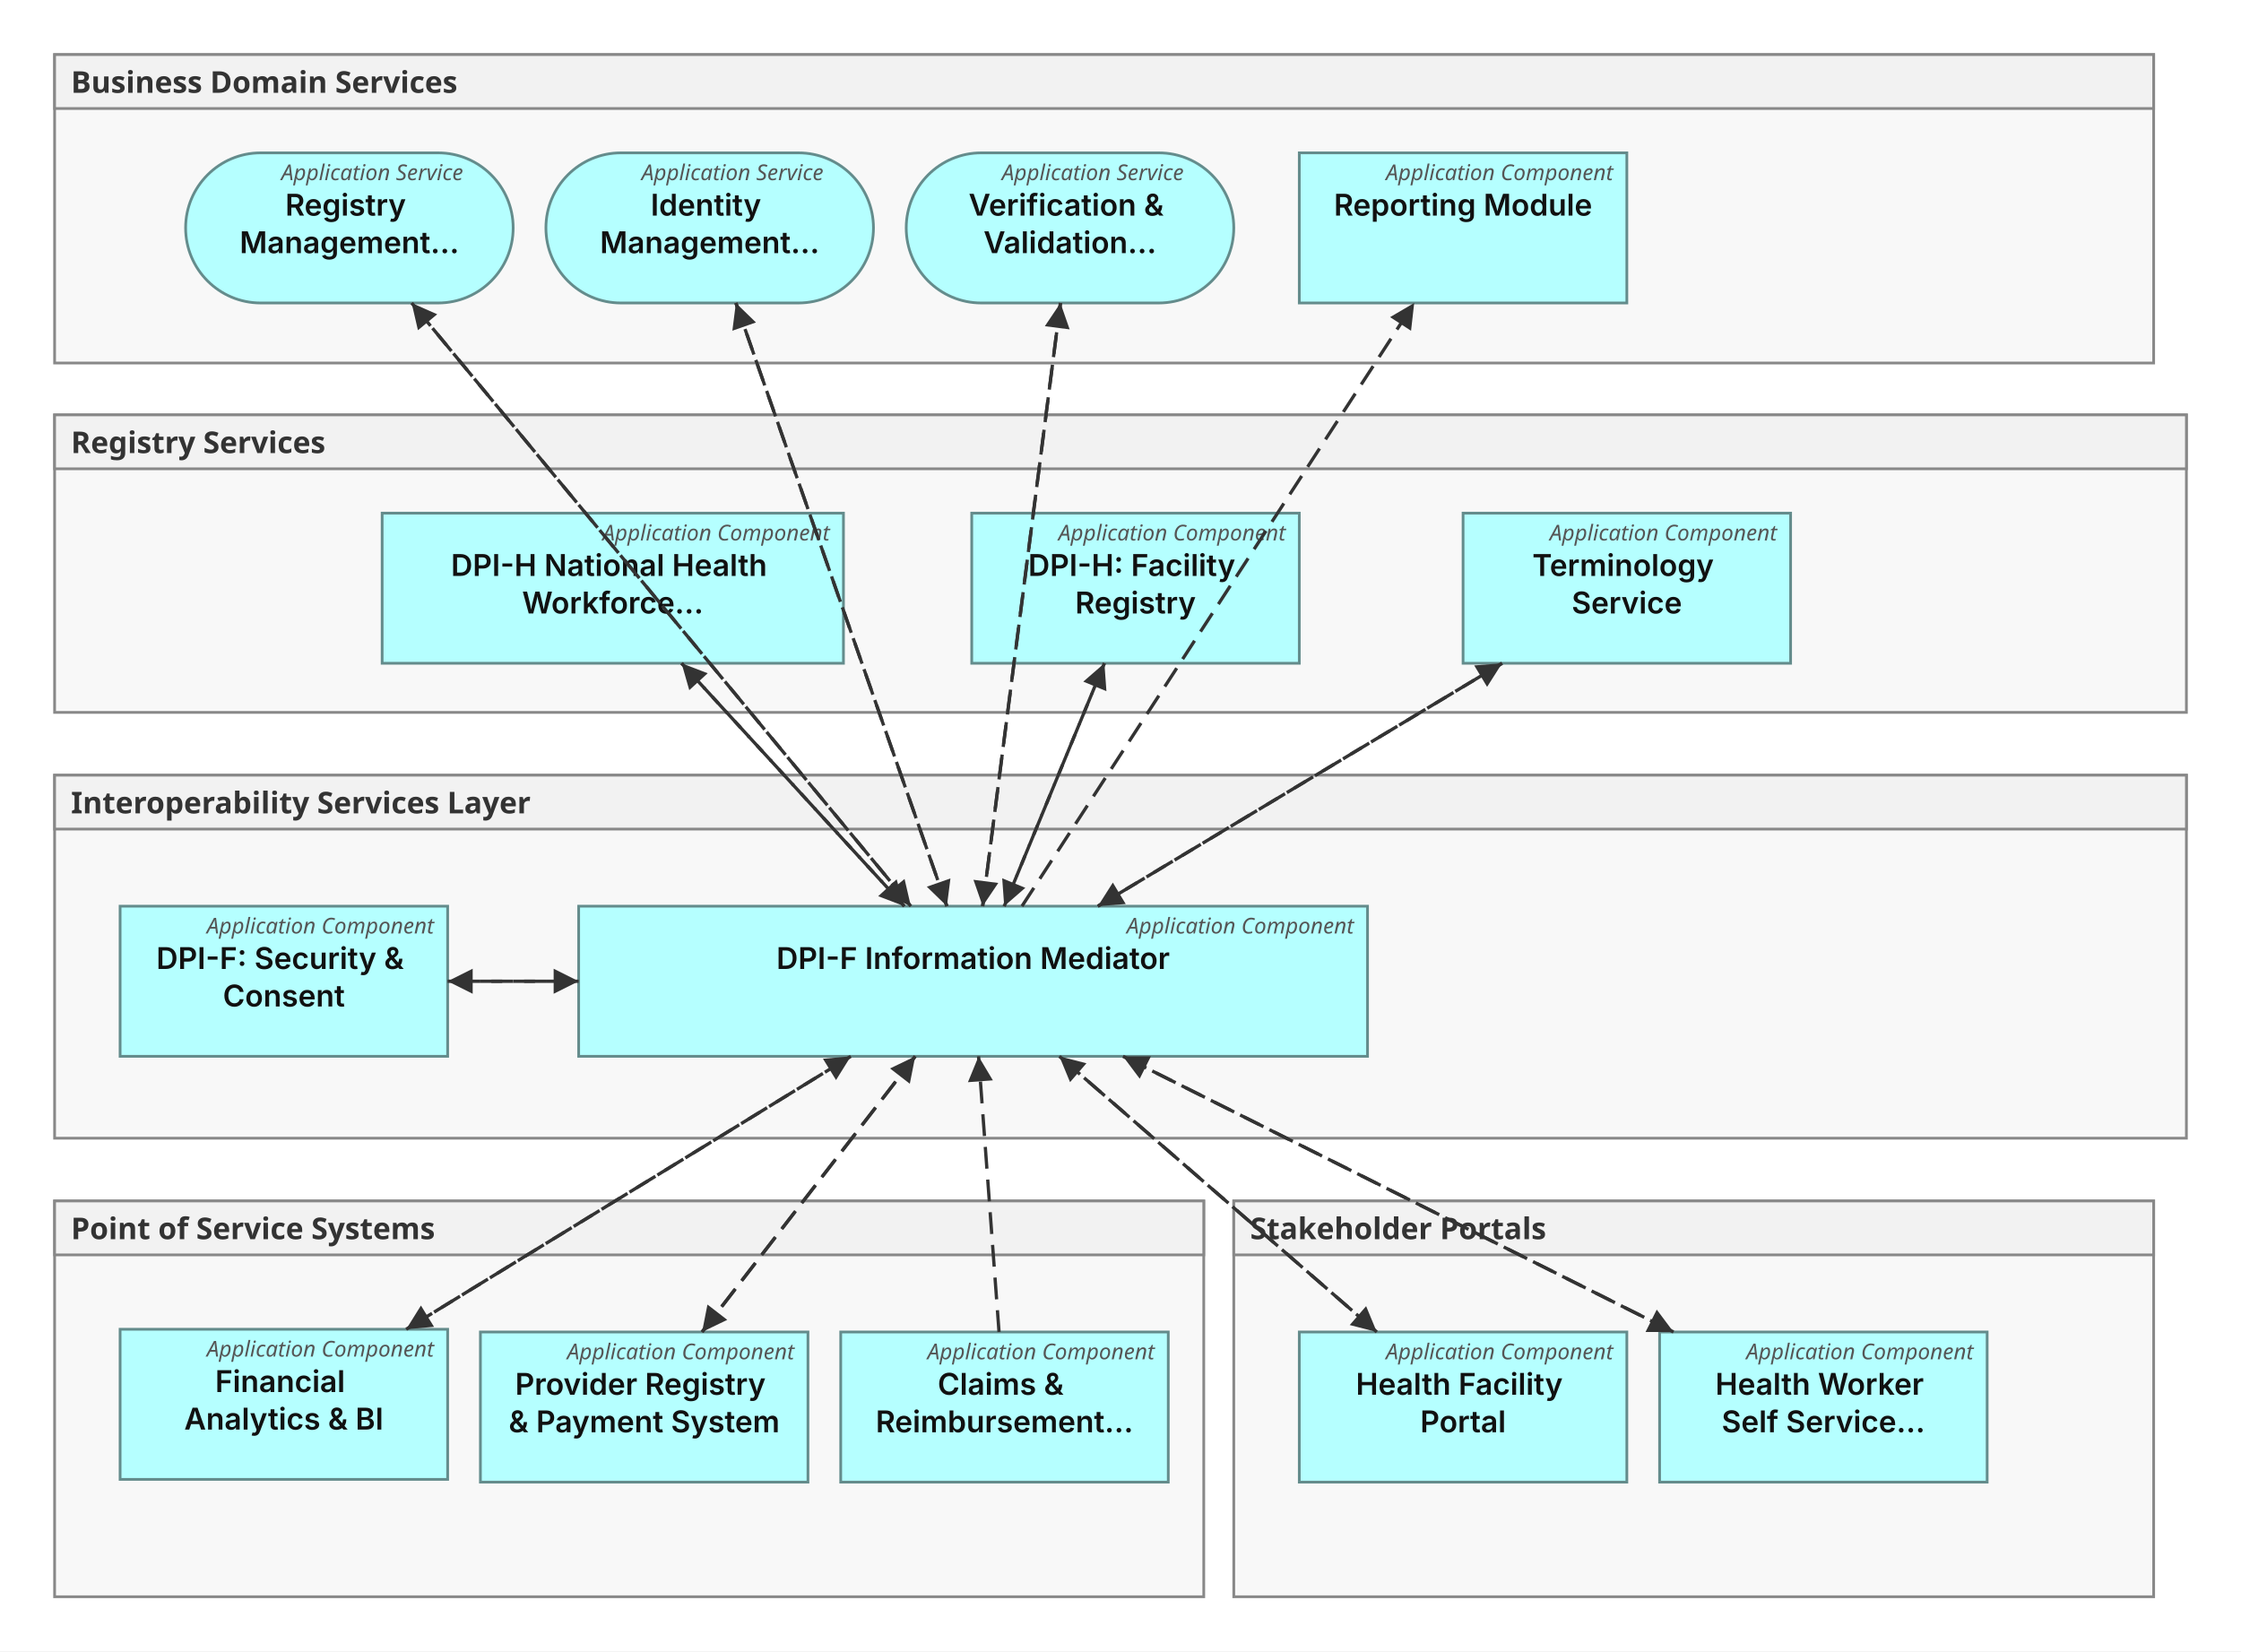
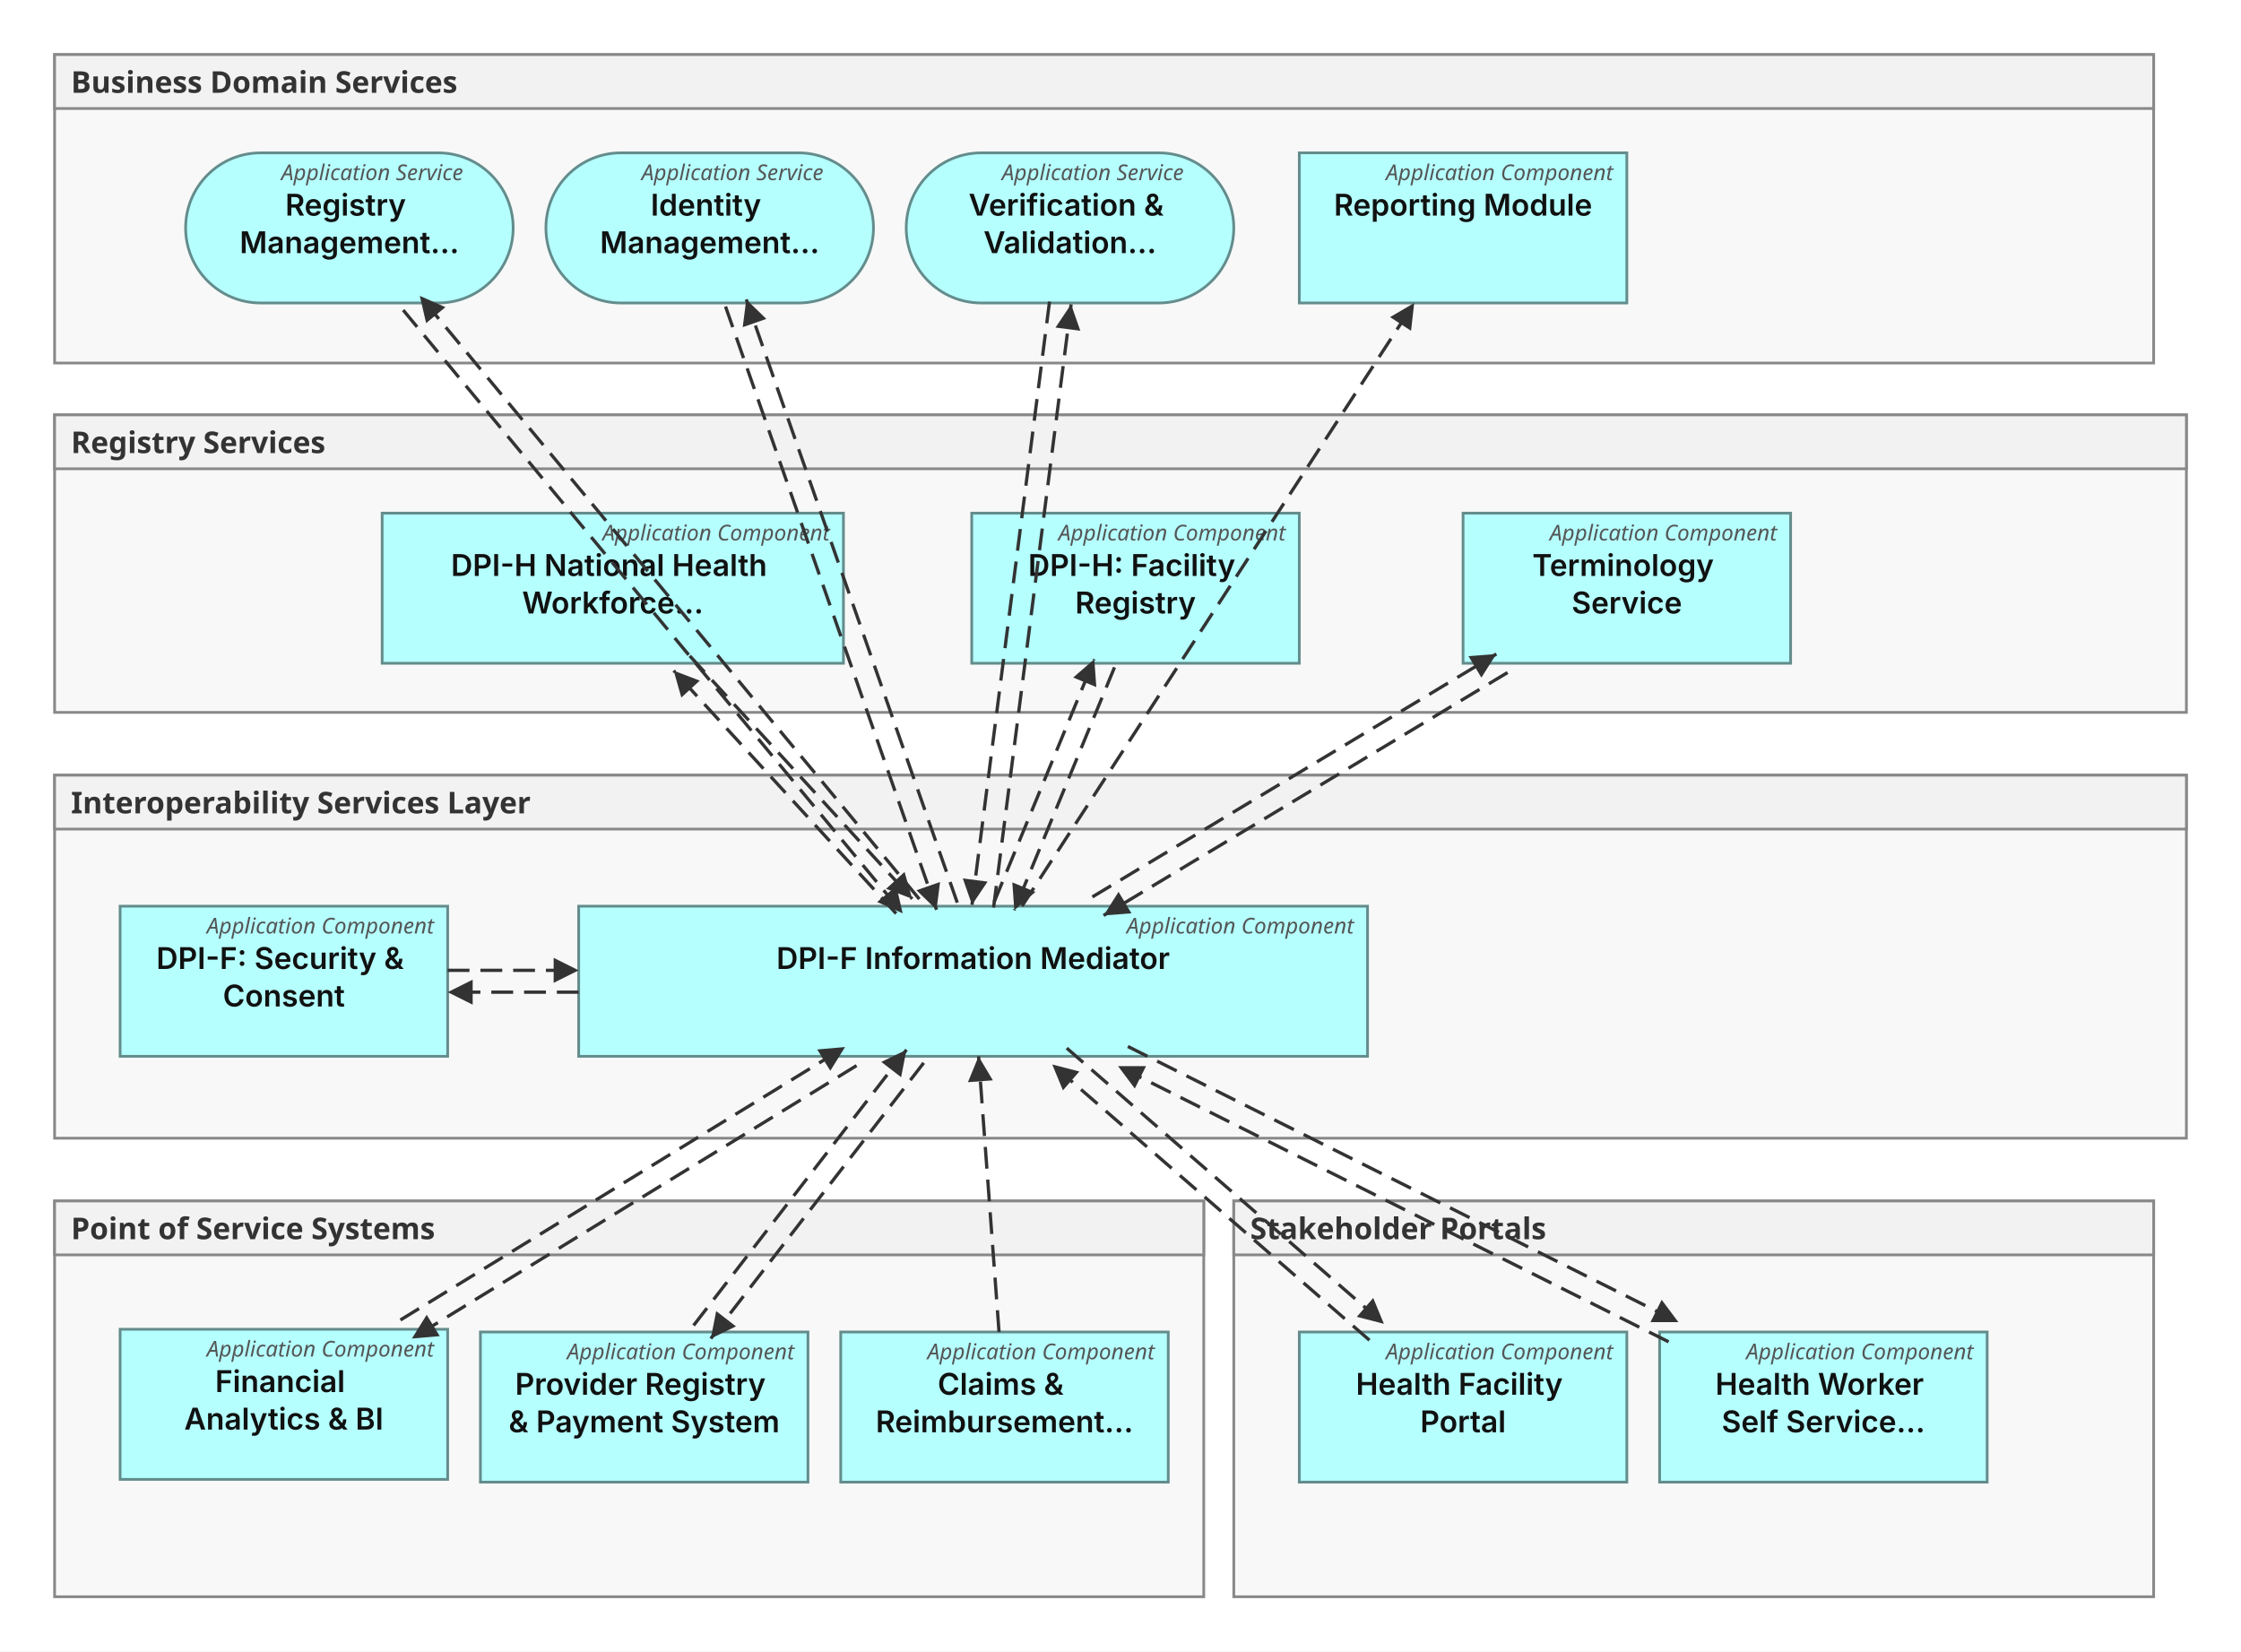
<svg xmlns="http://www.w3.org/2000/svg" viewBox="28 16 821 605" width="821" height="605" role="img" aria-labelledby="av-title">
  <style>
.av-name{font:600 11px system-ui,-apple-system,"Segoe UI",sans-serif;fill:#111}
.av-type{font:italic 8px system-ui,sans-serif;fill:#555}
.av-group{font:600 11px system-ui,sans-serif;fill:#333}
.av-note{font:10px system-ui,sans-serif;fill:#222}
.av-rel{font:9px system-ui,sans-serif;fill:#333;paint-order:stroke;stroke:#fff;stroke-width:3px}
a:hover rect,a:hover polygon,a:focus rect,a:focus polygon{stroke:#06c;stroke-width:2.5}
</style>
  <defs>
    <marker id="arrow-open" viewBox="0 0 12 12" refX="11" refY="6" markerWidth="11" markerHeight="11" orient="auto-start-reverse" markerUnits="userSpaceOnUse">
      <path d="M1 1 L11 6 L1 11" fill="none" stroke="#333" stroke-width="1.3" />
    </marker>
    <marker id="arrow-filled" viewBox="0 0 12 12" refX="11" refY="6" markerWidth="11" markerHeight="11" orient="auto-start-reverse" markerUnits="userSpaceOnUse">
      <path d="M1 1 L11 6 L1 11 Z" fill="#333" />
    </marker>
    <marker id="arrow-small" viewBox="0 0 10 10" refX="9" refY="5" markerWidth="8" markerHeight="8" orient="auto-start-reverse" markerUnits="userSpaceOnUse">
      <path d="M1 1 L9 5 L1 9" fill="none" stroke="#333" stroke-width="1.2" />
    </marker>
    <marker id="triangle-hollow" viewBox="0 0 14 14" refX="13" refY="7" markerWidth="13" markerHeight="13" orient="auto-start-reverse" markerUnits="userSpaceOnUse">
      <path d="M1 1 L13 7 L1 13 Z" fill="#fff" stroke="#333" stroke-width="1.2" />
    </marker>
    <marker id="diamond-filled" viewBox="0 0 16 10" refX="1" refY="5" markerWidth="16" markerHeight="10" orient="auto-start-reverse" markerUnits="userSpaceOnUse">
      <path d="M1 5 L8 1 L15 5 L8 9 Z" fill="#333" />
    </marker>
    <marker id="diamond-hollow" viewBox="0 0 16 10" refX="1" refY="5" markerWidth="16" markerHeight="10" orient="auto-start-reverse" markerUnits="userSpaceOnUse">
      <path d="M1 5 L8 1 L15 5 L8 9 Z" fill="#fff" stroke="#333" stroke-width="1.2" />
    </marker>
    <marker id="dot" viewBox="0 0 8 8" refX="4" refY="4" markerWidth="7" markerHeight="7" orient="auto" markerUnits="userSpaceOnUse">
      <circle cx="4" cy="4" r="3.2" fill="#333" />
    </marker>
    <pattern id="missing" width="8" height="8" patternUnits="userSpaceOnUse" patternTransform="rotate(45)">
      <rect width="8" height="8" fill="#fff" />
      <line x1="0" y1="0" x2="0" y2="8" stroke="#d33" stroke-width="2" />
    </pattern>
  </defs>
  <rect x="28" y="16" width="821" height="605" fill="#fff" />
  <g class="av-g">
    <rect x="48" y="456" width="421" height="145" fill="#f2f2f2" fill-opacity=".55" stroke="#888" />
    <rect x="48" y="456" width="421" height="19.75" fill="#f2f2f2" stroke="#888" />
    <text class="av-group" x="54" y="470">Point of Service Systems</text>
  </g>
  <a href="../../../en/dpi-h-ra/archimate/0.2.0-draft.1/elements/id-0bb487f76a814e0ca738870107b29dc9/" target="_top">
    <rect x="72" y="503" width="120" height="55" fill="#b5ffff" stroke="#648c8c" stroke-width="1" />
    <text class="av-type" x="187" y="513" text-anchor="end">Application Component</text>
    <text class="av-name" x="132" y="526" text-anchor="middle">
      <tspan x="132" dy="0">Financial</tspan>
      <tspan x="132" dy="13.75">Analytics &amp; BI</tspan>
    </text>
  </a>
  <a href="../../../en/dpi-h-ra/archimate/0.2.0-draft.1/elements/id-dcc7c73aa6fd415facde0da5ecae044b/" target="_top">
    <rect x="204" y="504" width="120" height="55" fill="#b5ffff" stroke="#648c8c" stroke-width="1" />
    <text class="av-type" x="319" y="514" text-anchor="end">Application Component</text>
    <text class="av-name" x="264" y="527" text-anchor="middle">
      <tspan x="264" dy="0">Provider Registry</tspan>
      <tspan x="264" dy="13.75">&amp; Payment System</tspan>
    </text>
  </a>
  <a href="../../../en/dpi-h-ra/archimate/0.2.0-draft.1/elements/id-f7ffac27f018417c8ddb46a8c98c3b28/" target="_top">
    <rect x="336" y="504" width="120" height="55" fill="#b5ffff" stroke="#648c8c" stroke-width="1" />
    <text class="av-type" x="451" y="514" text-anchor="end">Application Component</text>
    <text class="av-name" x="396" y="527" text-anchor="middle">
      <tspan x="396" dy="0">Claims &amp;</tspan>
      <tspan x="396" dy="13.75">Reimbursement…</tspan>
    </text>
  </a>
  <g class="av-g">
    <rect x="480" y="456" width="337" height="145" fill="#f2f2f2" fill-opacity=".55" stroke="#888" />
    <rect x="480" y="456" width="337" height="19.75" fill="#f2f2f2" stroke="#888" />
    <text class="av-group" x="486" y="470">Stakeholder Portals</text>
  </g>
  <a href="../../../en/dpi-h-ra/archimate/0.2.0-draft.1/elements/id-95de5ab980944de8922cc630296992ec/" target="_top">
    <rect x="504" y="504" width="120" height="55" fill="#b5ffff" stroke="#648c8c" stroke-width="1" />
    <text class="av-type" x="619" y="514" text-anchor="end">Application Component</text>
    <text class="av-name" x="564" y="527" text-anchor="middle">
      <tspan x="564" dy="0">Health Facility</tspan>
      <tspan x="564" dy="13.75">Portal</tspan>
    </text>
  </a>
  <a href="../../../en/dpi-h-ra/archimate/0.2.0-draft.1/elements/id-24e3b3ea32b5424c89a8748329a6209d/" target="_top">
    <rect x="636" y="504" width="120" height="55" fill="#b5ffff" stroke="#648c8c" stroke-width="1" />
    <text class="av-type" x="751" y="514" text-anchor="end">Application Component</text>
    <text class="av-name" x="696" y="527" text-anchor="middle">
      <tspan x="696" dy="0">Health Worker</tspan>
      <tspan x="696" dy="13.75">Self Service…</tspan>
    </text>
  </a>
  <g class="av-g">
    <rect x="48" y="168" width="781" height="109" fill="#f2f2f2" fill-opacity=".55" stroke="#888" />
    <rect x="48" y="168" width="781" height="19.75" fill="#f2f2f2" stroke="#888" />
    <text class="av-group" x="54" y="182">Registry Services</text>
  </g>
  <a href="../../../en/dpi-h-ra/archimate/0.2.0-draft.1/elements/id-961cfe0f56b54c5ea4f48c3f34109e0e/" target="_top">
    <rect x="168" y="204" width="169" height="55" fill="#b5ffff" stroke="#648c8c" stroke-width="1" />
    <text class="av-type" x="332" y="214" text-anchor="end">Application Component</text>
    <text class="av-name" x="252.5" y="227" text-anchor="middle">
      <tspan x="252.5" dy="0">DPI-H National Health</tspan>
      <tspan x="252.5" dy="13.75">Workforce…</tspan>
    </text>
  </a>
  <a href="../../../en/dpi-h-ra/archimate/0.2.0-draft.1/elements/id-a3b7a1d2792c400ba0398eb82affaf2d/" target="_top">
    <rect x="384" y="204" width="120" height="55" fill="#b5ffff" stroke="#648c8c" stroke-width="1" />
    <text class="av-type" x="499" y="214" text-anchor="end">Application Component</text>
    <text class="av-name" x="444" y="227" text-anchor="middle">
      <tspan x="444" dy="0">DPI-H: Facility</tspan>
      <tspan x="444" dy="13.75">Registry</tspan>
    </text>
  </a>
  <a href="../../../en/dpi-h-ra/archimate/0.2.0-draft.1/elements/id-e23a136ac7904c02a15f46010f655099/" target="_top">
    <rect x="564" y="204" width="120" height="55" fill="#b5ffff" stroke="#648c8c" stroke-width="1" />
    <text class="av-type" x="679" y="214" text-anchor="end">Application Component</text>
    <text class="av-name" x="624" y="227" text-anchor="middle">
      <tspan x="624" dy="0">Terminology</tspan>
      <tspan x="624" dy="13.75">Service</tspan>
    </text>
  </a>
  <g class="av-g">
    <rect x="48" y="300" width="781" height="133" fill="#f2f2f2" fill-opacity=".55" stroke="#888" />
    <rect x="48" y="300" width="781" height="19.75" fill="#f2f2f2" stroke="#888" />
    <text class="av-group" x="54" y="314">Interoperability Services Layer</text>
  </g>
  <a href="../../../en/dpi-h-ra/archimate/0.2.0-draft.1/elements/id-1dc836590e8a4c4796d0ca941ce01d2b/" target="_top">
    <rect x="72" y="348" width="120" height="55" fill="#b5ffff" stroke="#648c8c" stroke-width="1" />
    <text class="av-type" x="187" y="358" text-anchor="end">Application Component</text>
    <text class="av-name" x="132" y="371" text-anchor="middle">
      <tspan x="132" dy="0">DPI-F: Security &amp;</tspan>
      <tspan x="132" dy="13.75">Consent</tspan>
    </text>
  </a>
  <a href="../../../en/dpi-h-ra/archimate/0.2.0-draft.1/elements/id-7862a8939c5a458c9ad1674062700688/" target="_top">
    <rect x="240" y="348" width="289" height="55" fill="#b5ffff" stroke="#648c8c" stroke-width="1" />
    <text class="av-type" x="524" y="358" text-anchor="end">Application Component</text>
    <text class="av-name" x="384.5" y="371" text-anchor="middle">
      <tspan x="384.5" dy="0">DPI-F Information Mediator</tspan>
    </text>
  </a>
  <g class="av-g">
    <rect x="48" y="36" width="769" height="113" fill="#f2f2f2" fill-opacity=".55" stroke="#888" />
    <rect x="48" y="36" width="769" height="19.75" fill="#f2f2f2" stroke="#888" />
    <text class="av-group" x="54" y="50">Business Domain Services</text>
  </g>
  <a href="../../../en/dpi-h-ra/archimate/0.2.0-draft.1/elements/id-bed24fc6e59048c595b7bde7a22b63f9/" target="_top">
    <rect x="504" y="72" width="120" height="55" fill="#b5ffff" stroke="#648c8c" stroke-width="1" />
    <text class="av-type" x="619" y="82" text-anchor="end">Application Component</text>
    <text class="av-name" x="564" y="95" text-anchor="middle">
      <tspan x="564" dy="0">Reporting Module</tspan>
    </text>
  </a>
  <a href="../../../en/dpi-h-ra/archimate/0.2.0-draft.1/elements/id-61f9036cfc264e5ea18d7538e3f84e64/" target="_top">
    <rect x="360" y="72" width="120" height="55" rx="27.5" fill="#b5ffff" stroke="#648c8c" stroke-width="1" />
    <text class="av-type" x="461.667" y="82" text-anchor="end">Application Service</text>
    <text class="av-name" x="420" y="95" text-anchor="middle">
      <tspan x="420" dy="0">Verification &amp;</tspan>
      <tspan x="420" dy="13.75">Validation…</tspan>
    </text>
  </a>
  <a href="../../../en/dpi-h-ra/archimate/0.2.0-draft.1/elements/id-237fa14306eb4c27911ba45307cdf26c/" target="_top">
    <rect x="96" y="72" width="120" height="55" rx="27.5" fill="#b5ffff" stroke="#648c8c" stroke-width="1" />
    <text class="av-type" x="197.667" y="82" text-anchor="end">Application Service</text>
    <text class="av-name" x="156" y="95" text-anchor="middle">
      <tspan x="156" dy="0">Registry</tspan>
      <tspan x="156" dy="13.75">Management…</tspan>
    </text>
  </a>
  <a href="../../../en/dpi-h-ra/archimate/0.2.0-draft.1/elements/id-b01d1fd318e343b4a85c5c5f73b81fbb/" target="_top">
    <rect x="228" y="72" width="120" height="55" rx="27.5" fill="#b5ffff" stroke="#648c8c" stroke-width="1" />
    <text class="av-type" x="329.667" y="82" text-anchor="end">Application Service</text>
    <text class="av-name" x="288" y="95" text-anchor="middle">
      <tspan x="288" dy="0">Identity</tspan>
      <tspan x="288" dy="13.75">Management…</tspan>
    </text>
  </a>
  <a href="../../../en/dpi-h-ra/archimate/0.2.0-draft.1/relationships/id-42ccf72f046744a98d3c5e717079c059/" target="_top">
-     <path d="M176.8 503 L339.7 403" fill="none" stroke="#333" stroke-width="1.2" stroke-dasharray="8 4" marker-end="url(#arrow-filled)" />
-     <path d="M176.8 503 L339.7 403" fill="none" stroke="transparent" stroke-width="8" />
+     <path d="M174.7 499.6 L337.6 399.6" fill="none" stroke="#333" stroke-width="1.2" stroke-dasharray="8 4" marker-end="url(#arrow-filled)" />
+     <path d="M174.7 499.6 L337.6 399.6" fill="none" stroke="transparent" stroke-width="8" />
  </a>
  <a href="../../../en/dpi-h-ra/archimate/0.2.0-draft.1/relationships/id-dfb5d9850936470297441731ba7923a5/" target="_top">
-     <path d="M285.2 504 L363.3 403" fill="none" stroke="#333" stroke-width="1.2" stroke-dasharray="8 4" marker-end="url(#arrow-filled)" />
-     <path d="M285.2 504 L363.3 403" fill="none" stroke="transparent" stroke-width="8" />
+     <path d="M282.1 501.6 L360.1 400.6" fill="none" stroke="#333" stroke-width="1.2" stroke-dasharray="8 4" marker-end="url(#arrow-filled)" />
+     <path d="M282.1 501.6 L360.1 400.6" fill="none" stroke="transparent" stroke-width="8" />
  </a>
  <a href="../../../en/dpi-h-ra/archimate/0.2.0-draft.1/relationships/id-753eb90f4e7b4fde86af9d2a79212e40/" target="_top">
    <path d="M394 504 L386.5 403" fill="none" stroke="#333" stroke-width="1.2" stroke-dasharray="8 4" marker-end="url(#arrow-filled)" />
    <path d="M394 504 L386.5 403" fill="none" stroke="transparent" stroke-width="8" />
  </a>
  <a href="../../../en/dpi-h-ra/archimate/0.2.0-draft.1/relationships/id-84904306f207414a97c5a3ea80f2efdd/" target="_top">
-     <path d="M532.4 504 L416.1 403" fill="none" stroke="#333" stroke-width="1.2" stroke-dasharray="8 4" marker-end="url(#arrow-filled)" />
-     <path d="M532.4 504 L416.1 403" fill="none" stroke="transparent" stroke-width="8" />
+     <path d="M529.7 507 L413.5 406" fill="none" stroke="#333" stroke-width="1.2" stroke-dasharray="8 4" marker-end="url(#arrow-filled)" />
+     <path d="M529.7 507 L413.5 406" fill="none" stroke="transparent" stroke-width="8" />
  </a>
  <a href="../../../en/dpi-h-ra/archimate/0.2.0-draft.1/relationships/id-25e7a559b40f40bfbb336dbd0fa65df6/" target="_top">
-     <path d="M641.1 504 L439.4 403" fill="none" stroke="#333" stroke-width="1.2" stroke-dasharray="8 4" marker-end="url(#arrow-filled)" />
-     <path d="M641.1 504 L439.4 403" fill="none" stroke="transparent" stroke-width="8" />
+     <path d="M639.3 507.6 L437.6 406.6" fill="none" stroke="#333" stroke-width="1.2" stroke-dasharray="8 4" marker-end="url(#arrow-filled)" />
+     <path d="M639.3 507.6 L437.6 406.6" fill="none" stroke="transparent" stroke-width="8" />
  </a>
  <a href="../../../en/dpi-h-ra/archimate/0.2.0-draft.1/relationships/id-fb7f0277b41346d5879bb83277f26733/" target="_top">
-     <path d="M277.7 259 L359.3 348" fill="none" stroke="#333" stroke-width="1.2" stroke-dasharray="8 4" marker-end="url(#arrow-filled)" />
-     <path d="M277.7 259 L359.3 348" fill="none" stroke="transparent" stroke-width="8" />
+     <path d="M280.7 256.3 L362.2 345.3" fill="none" stroke="#333" stroke-width="1.2" stroke-dasharray="8 4" marker-end="url(#arrow-filled)" />
+     <path d="M280.7 256.3 L362.2 345.3" fill="none" stroke="transparent" stroke-width="8" />
  </a>
  <a href="../../../en/dpi-h-ra/archimate/0.2.0-draft.1/relationships/id-e601aa19b7d5495384703b338a8b48e5/" target="_top">
-     <path d="M432.6 259 L395.9 348" fill="none" stroke="#333" stroke-width="1.2" stroke-dasharray="8 4" marker-end="url(#arrow-filled)" />
-     <path d="M432.6 259 L395.9 348" fill="none" stroke="transparent" stroke-width="8" />
+     <path d="M436.3 260.5 L399.6 349.5" fill="none" stroke="#333" stroke-width="1.2" stroke-dasharray="8 4" marker-end="url(#arrow-filled)" />
+     <path d="M436.3 260.5 L399.6 349.5" fill="none" stroke="transparent" stroke-width="8" />
  </a>
  <a href="../../../en/dpi-h-ra/archimate/0.2.0-draft.1/relationships/id-3138db23398c4190b70f27e6117b95dc/" target="_top">
-     <path d="M578.3 259 L430.2 348" fill="none" stroke="#333" stroke-width="1.2" stroke-dasharray="8 4" marker-end="url(#arrow-filled)" />
-     <path d="M578.3 259 L430.2 348" fill="none" stroke="transparent" stroke-width="8" />
+     <path d="M580.3 262.4 L432.3 351.4" fill="none" stroke="#333" stroke-width="1.2" stroke-dasharray="8 4" marker-end="url(#arrow-filled)" />
+     <path d="M580.3 262.4 L432.3 351.4" fill="none" stroke="transparent" stroke-width="8" />
  </a>
  <a href="../../../en/dpi-h-ra/archimate/0.2.0-draft.1/relationships/id-f6c5dcd50a324092b090370ef539e33b/" target="_top">
-     <path d="M192 375.5 L240 375.5" fill="none" stroke="#333" stroke-width="1.2" stroke-dasharray="8 4" marker-end="url(#arrow-filled)" />
-     <path d="M192 375.5 L240 375.5" fill="none" stroke="transparent" stroke-width="8" />
+     <path d="M192 371.5 L240 371.5" fill="none" stroke="#333" stroke-width="1.2" stroke-dasharray="8 4" marker-end="url(#arrow-filled)" />
+     <path d="M192 371.5 L240 371.5" fill="none" stroke="transparent" stroke-width="8" />
  </a>
  <a href="../../../en/dpi-h-ra/archimate/0.2.0-draft.1/relationships/id-e9f46c67e68042109744e4da917ae6ff/" target="_top">
-     <path d="M240 375.5 L192 375.5" fill="none" stroke="#333" stroke-width="1.2" stroke-dasharray="8 4" marker-end="url(#arrow-filled)" />
-     <path d="M240 375.5 L192 375.5" fill="none" stroke="transparent" stroke-width="8" />
+     <path d="M240 379.5 L192 379.5" fill="none" stroke="#333" stroke-width="1.2" stroke-dasharray="8 4" marker-end="url(#arrow-filled)" />
+     <path d="M240 379.5 L192 379.5" fill="none" stroke="transparent" stroke-width="8" />
  </a>
  <a href="../../../en/dpi-h-ra/archimate/0.2.0-draft.1/relationships/id-d123c3d402a445ccb278dfc0c6f58de8/" target="_top">
-     <path d="M363.3 403 L285.2 504" fill="none" stroke="#333" stroke-width="1.2" stroke-dasharray="8 4" marker-end="url(#arrow-filled)" />
-     <path d="M363.3 403 L285.2 504" fill="none" stroke="transparent" stroke-width="8" />
+     <path d="M366.4 405.4 L288.4 506.4" fill="none" stroke="#333" stroke-width="1.2" stroke-dasharray="8 4" marker-end="url(#arrow-filled)" />
+     <path d="M366.4 405.4 L288.4 506.4" fill="none" stroke="transparent" stroke-width="8" />
  </a>
  <a href="../../../en/dpi-h-ra/archimate/0.2.0-draft.1/relationships/id-c5c4994b207e426dbbed28b44deacbf6/" target="_top">
-     <path d="M339.7 403 L176.8 503" fill="none" stroke="#333" stroke-width="1.2" stroke-dasharray="8 4" marker-end="url(#arrow-filled)" />
-     <path d="M339.7 403 L176.8 503" fill="none" stroke="transparent" stroke-width="8" />
+     <path d="M341.8 406.4 L178.9 506.4" fill="none" stroke="#333" stroke-width="1.2" stroke-dasharray="8 4" marker-end="url(#arrow-filled)" />
+     <path d="M341.8 406.4 L178.9 506.4" fill="none" stroke="transparent" stroke-width="8" />
  </a>
  <a href="../../../en/dpi-h-ra/archimate/0.2.0-draft.1/relationships/id-8bfcf3f3cac14740bef7d19100c587ba/" target="_top">
-     <path d="M416.1 403 L532.4 504" fill="none" stroke="#333" stroke-width="1.2" stroke-dasharray="8 4" marker-end="url(#arrow-filled)" />
-     <path d="M416.1 403 L532.4 504" fill="none" stroke="transparent" stroke-width="8" />
+     <path d="M418.8 400 L535 501" fill="none" stroke="#333" stroke-width="1.2" stroke-dasharray="8 4" marker-end="url(#arrow-filled)" />
+     <path d="M418.8 400 L535 501" fill="none" stroke="transparent" stroke-width="8" />
  </a>
  <a href="../../../en/dpi-h-ra/archimate/0.2.0-draft.1/relationships/id-7f0250a90ff3463c9690c9a5fba48e96/" target="_top">
-     <path d="M439.4 403 L641.1 504" fill="none" stroke="#333" stroke-width="1.2" stroke-dasharray="8 4" marker-end="url(#arrow-filled)" />
-     <path d="M439.4 403 L641.1 504" fill="none" stroke="transparent" stroke-width="8" />
+     <path d="M441.2 399.4 L642.9 500.4" fill="none" stroke="#333" stroke-width="1.2" stroke-dasharray="8 4" marker-end="url(#arrow-filled)" />
+     <path d="M441.2 399.4 L642.9 500.4" fill="none" stroke="transparent" stroke-width="8" />
  </a>
  <a href="../../../en/dpi-h-ra/archimate/0.2.0-draft.1/relationships/id-9540ab8bdf4945278fdd25eb3e37b7f3/" target="_top">
-     <path d="M395.9 348 L432.6 259" fill="none" stroke="#333" stroke-width="1.2" stroke-dasharray="8 4" marker-end="url(#arrow-filled)" />
-     <path d="M395.9 348 L432.6 259" fill="none" stroke="transparent" stroke-width="8" />
+     <path d="M392.2 346.5 L428.9 257.5" fill="none" stroke="#333" stroke-width="1.2" stroke-dasharray="8 4" marker-end="url(#arrow-filled)" />
+     <path d="M392.2 346.5 L428.9 257.5" fill="none" stroke="transparent" stroke-width="8" />
  </a>
  <a href="../../../en/dpi-h-ra/archimate/0.2.0-draft.1/relationships/id-ace822c5be96420a980993dcb3184ce4/" target="_top">
-     <path d="M359.3 348 L277.7 259" fill="none" stroke="#333" stroke-width="1.2" stroke-dasharray="8 4" marker-end="url(#arrow-filled)" />
-     <path d="M359.3 348 L277.7 259" fill="none" stroke="transparent" stroke-width="8" />
+     <path d="M356.3 350.7 L274.8 261.7" fill="none" stroke="#333" stroke-width="1.2" stroke-dasharray="8 4" marker-end="url(#arrow-filled)" />
+     <path d="M356.3 350.7 L274.8 261.7" fill="none" stroke="transparent" stroke-width="8" />
  </a>
  <a href="../../../en/dpi-h-ra/archimate/0.2.0-draft.1/relationships/id-7a3903baac4141b0878bfd4bf0d1c2c7/" target="_top">
-     <path d="M430.2 348 L578.3 259" fill="none" stroke="#333" stroke-width="1.2" stroke-dasharray="8 4" marker-end="url(#arrow-filled)" />
-     <path d="M430.2 348 L578.3 259" fill="none" stroke="transparent" stroke-width="8" />
+     <path d="M428.2 344.6 L576.2 255.6" fill="none" stroke="#333" stroke-width="1.2" stroke-dasharray="8 4" marker-end="url(#arrow-filled)" />
+     <path d="M428.2 344.6 L576.2 255.6" fill="none" stroke="transparent" stroke-width="8" />
  </a>
  <a href="../../../en/dpi-h-ra/archimate/0.2.0-draft.1/relationships/id-9aef44a6f9bb4910802896bc2fe65497/" target="_top">
    <path d="M402.4 348 L546.1 127" fill="none" stroke="#333" stroke-width="1.2" stroke-dasharray="8 4" marker-end="url(#arrow-filled)" />
    <path d="M402.4 348 L546.1 127" fill="none" stroke="transparent" stroke-width="8" />
  </a>
  <a href="../../../en/dpi-h-ra/archimate/0.2.0-draft.1/relationships/id-5bfbeed8eee54b9ba650e228e6c5df90/" target="_top">
-     <path d="M388 348 L416.5 127" fill="none" stroke="#333" stroke-width="1.2" stroke-dasharray="8 4" marker-end="url(#arrow-filled)" />
-     <path d="M388 348 L416.5 127" fill="none" stroke="transparent" stroke-width="8" />
+     <path d="M392 348.5 L420.4 127.5" fill="none" stroke="#333" stroke-width="1.2" stroke-dasharray="8 4" marker-end="url(#arrow-filled)" />
+     <path d="M392 348.5 L420.4 127.5" fill="none" stroke="transparent" stroke-width="8" />
  </a>
  <a href="../../../en/dpi-h-ra/archimate/0.2.0-draft.1/relationships/id-b9e22d5a22844b5680f546ceeeb0f436/" target="_top">
-     <path d="M361.7 348 L178.8 127" fill="none" stroke="#333" stroke-width="1.2" stroke-dasharray="8 4" marker-end="url(#arrow-filled)" />
-     <path d="M361.7 348 L178.8 127" fill="none" stroke="transparent" stroke-width="8" />
+     <path d="M364.8 345.4 L181.8 124.4" fill="none" stroke="#333" stroke-width="1.2" stroke-dasharray="8 4" marker-end="url(#arrow-filled)" />
+     <path d="M364.8 345.4 L181.8 124.4" fill="none" stroke="transparent" stroke-width="8" />
  </a>
  <a href="../../../en/dpi-h-ra/archimate/0.2.0-draft.1/relationships/id-a571733fdcaf4011835f3457adbb5ccc/" target="_top">
-     <path d="M374.9 348 L297.6 127" fill="none" stroke="#333" stroke-width="1.2" stroke-dasharray="8 4" marker-end="url(#arrow-filled)" />
-     <path d="M374.9 348 L297.6 127" fill="none" stroke="transparent" stroke-width="8" />
+     <path d="M378.7 346.7 L301.4 125.7" fill="none" stroke="#333" stroke-width="1.2" stroke-dasharray="8 4" marker-end="url(#arrow-filled)" />
+     <path d="M378.7 346.7 L301.4 125.7" fill="none" stroke="transparent" stroke-width="8" />
  </a>
  <a href="../../../en/dpi-h-ra/archimate/0.2.0-draft.1/relationships/id-6e5db7ba4f4f44679787bd8a1f653403/" target="_top">
-     <path d="M416.5 127 L388 348" fill="none" stroke="#333" stroke-width="1.2" stroke-dasharray="8 4" marker-end="url(#arrow-filled)" />
-     <path d="M416.5 127 L388 348" fill="none" stroke="transparent" stroke-width="8" />
+     <path d="M412.5 126.5 L384.1 347.5" fill="none" stroke="#333" stroke-width="1.2" stroke-dasharray="8 4" marker-end="url(#arrow-filled)" />
+     <path d="M412.5 126.5 L384.1 347.5" fill="none" stroke="transparent" stroke-width="8" />
  </a>
  <a href="../../../en/dpi-h-ra/archimate/0.2.0-draft.1/relationships/id-32625db1d97740a58c807ec0b698a4a8/" target="_top">
-     <path d="M178.8 127 L361.7 348" fill="none" stroke="#333" stroke-width="1.2" stroke-dasharray="8 4" marker-end="url(#arrow-filled)" />
-     <path d="M178.8 127 L361.7 348" fill="none" stroke="transparent" stroke-width="8" />
+     <path d="M175.7 129.6 L358.7 350.6" fill="none" stroke="#333" stroke-width="1.2" stroke-dasharray="8 4" marker-end="url(#arrow-filled)" />
+     <path d="M175.7 129.6 L358.7 350.6" fill="none" stroke="transparent" stroke-width="8" />
  </a>
  <a href="../../../en/dpi-h-ra/archimate/0.2.0-draft.1/relationships/id-f5aed5d99c684082a1325c35ae1fdb42/" target="_top">
-     <path d="M297.6 127 L374.9 348" fill="none" stroke="#333" stroke-width="1.2" stroke-dasharray="8 4" marker-end="url(#arrow-filled)" />
-     <path d="M297.6 127 L374.9 348" fill="none" stroke="transparent" stroke-width="8" />
+     <path d="M293.8 128.3 L371.1 349.3" fill="none" stroke="#333" stroke-width="1.2" stroke-dasharray="8 4" marker-end="url(#arrow-filled)" />
+     <path d="M293.8 128.3 L371.1 349.3" fill="none" stroke="transparent" stroke-width="8" />
  </a>
</svg>
